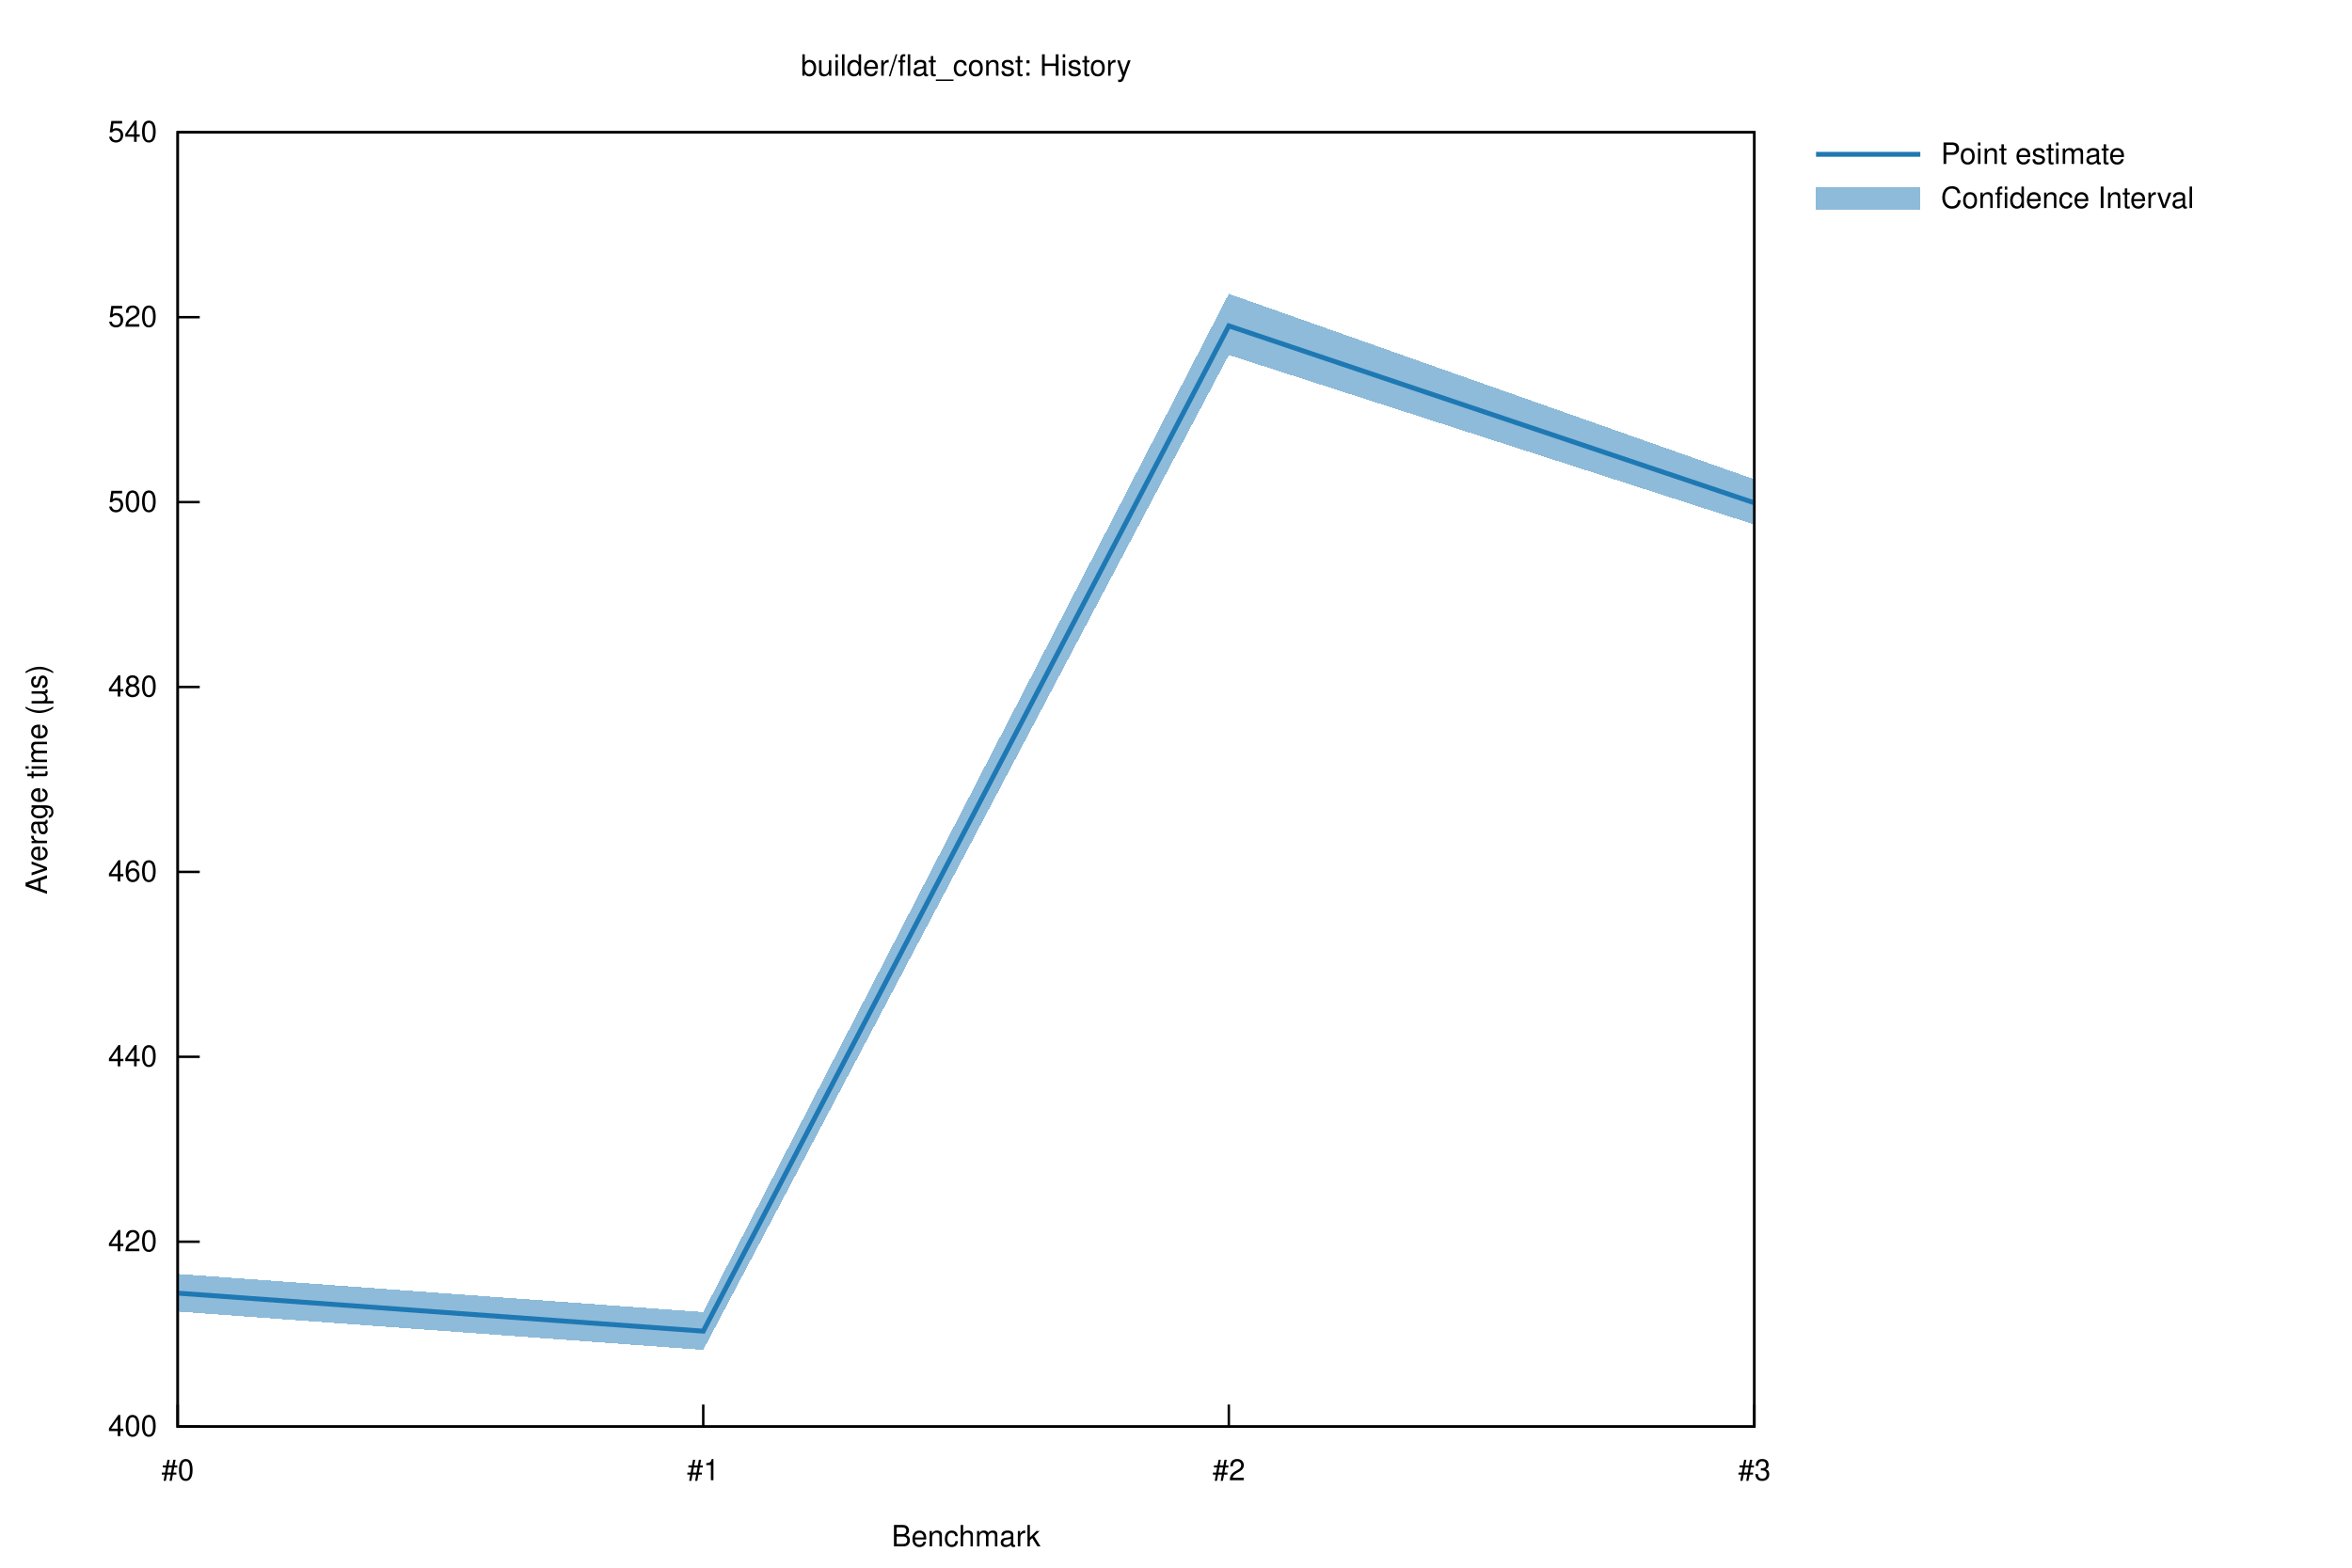
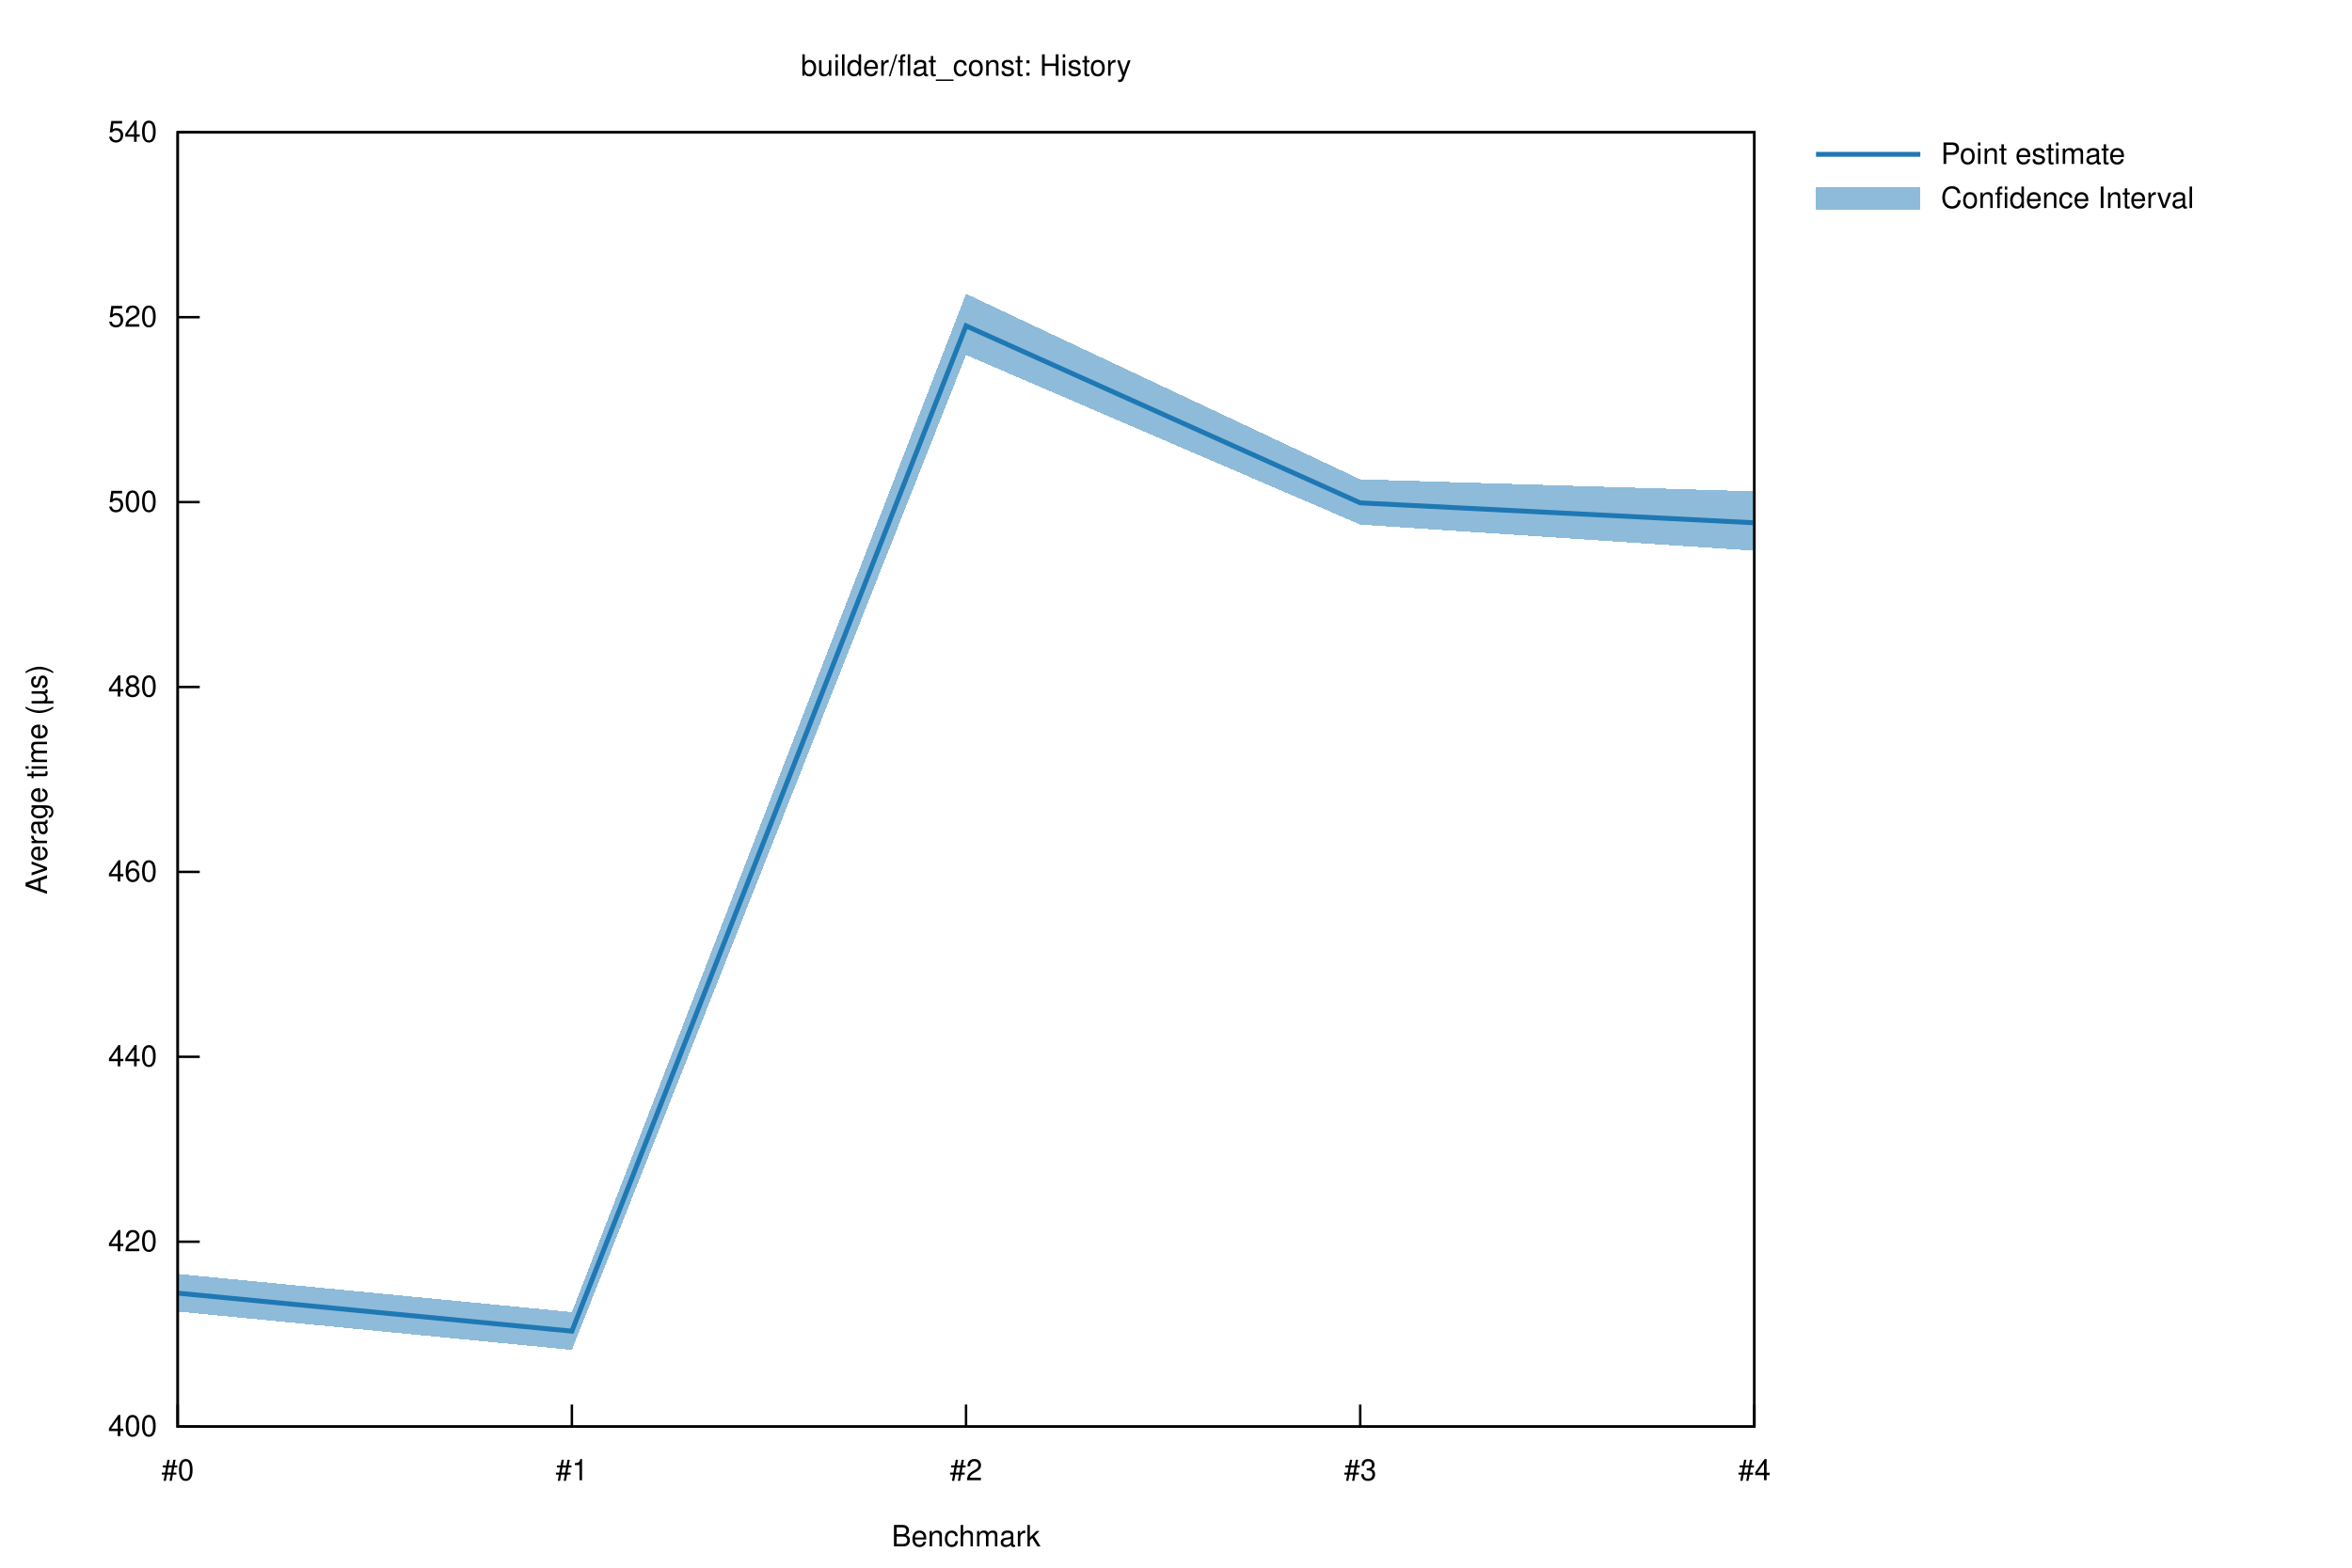
<svg xmlns="http://www.w3.org/2000/svg" xmlns:xlink="http://www.w3.org/1999/xlink" viewBox="0 0 960 640">
  <g id="gnuplot_canvas">
    <rect x="0" y="0" width="960" height="640" fill="none" />
    <defs>
      <circle id="gpDot" r="0.5" stroke-width="0.5" stroke="currentColor" />
      <path id="gpPt0" stroke-width="0.222" stroke="currentColor" d="M-1,0 h2 M0,-1 v2" />
      <path id="gpPt1" stroke-width="0.222" stroke="currentColor" d="M-1,-1 L1,1 M1,-1 L-1,1" />
      <path id="gpPt2" stroke-width="0.222" stroke="currentColor" d="M-1,0 L1,0 M0,-1 L0,1 M-1,-1 L1,1 M-1,1 L1,-1" />
      <rect id="gpPt3" stroke-width="0.222" stroke="currentColor" x="-1" y="-1" width="2" height="2" />
      <rect id="gpPt4" stroke-width="0.222" stroke="currentColor" fill="currentColor" x="-1" y="-1" width="2" height="2" />
      <circle id="gpPt5" stroke-width="0.222" stroke="currentColor" cx="0" cy="0" r="1" />
      <use xlink:href="#gpPt5" id="gpPt6" fill="currentColor" stroke="none" />
      <path id="gpPt7" stroke-width="0.222" stroke="currentColor" d="M0,-1.33 L-1.33,0.67 L1.33,0.67 z" />
      <use xlink:href="#gpPt7" id="gpPt8" fill="currentColor" stroke="none" />
      <use xlink:href="#gpPt7" id="gpPt9" stroke="currentColor" transform="rotate(180)" />
      <use xlink:href="#gpPt9" id="gpPt10" fill="currentColor" stroke="none" />
      <use xlink:href="#gpPt3" id="gpPt11" stroke="currentColor" transform="rotate(45)" />
      <use xlink:href="#gpPt11" id="gpPt12" fill="currentColor" stroke="none" />
      <path id="gpPt13" stroke-width="0.222" stroke="currentColor" d="M0,1.330 L1.265,0.411 L0.782,-1.067 L-0.782,-1.076 L-1.265,0.411 z" />
      <use xlink:href="#gpPt13" id="gpPt14" fill="currentColor" stroke="none" />
      <filter id="textbox" filterUnits="objectBoundingBox" x="0" y="0" height="1" width="1">
        <feFlood flood-color="white" flood-opacity="1" result="bgnd" />
        <feComposite in="SourceGraphic" in2="bgnd" operator="atop" />
      </filter>
      <filter id="greybox" filterUnits="objectBoundingBox" x="0" y="0" height="1" width="1">
        <feFlood flood-color="lightgrey" flood-opacity="1" result="grey" />
        <feComposite in="SourceGraphic" in2="grey" operator="atop" />
      </filter>
    </defs>
    <g fill="none" color="white" stroke="currentColor" stroke-width="1.00" stroke-linecap="butt" stroke-linejoin="miter">
</g>
    <g fill="none" color="black" stroke="currentColor" stroke-width="1.00" stroke-linecap="butt" stroke-linejoin="miter">
      <path stroke="black" d="M72.53,582.40 L81.53,582.40  " />
      <g transform="translate(64.14,586.30)" stroke="none" fill="black" font-family="Helvetica" font-size="12.00" text-anchor="end">
        <text>
          <tspan font-family="Helvetica"> 400</tspan>
        </text>
      </g>
    </g>
    <g fill="none" color="black" stroke="currentColor" stroke-width="1.00" stroke-linecap="butt" stroke-linejoin="miter">
      <path stroke="black" d="M72.53,506.92 L81.53,506.92  " />
      <g transform="translate(64.14,510.82)" stroke="none" fill="black" font-family="Helvetica" font-size="12.00" text-anchor="end">
        <text>
          <tspan font-family="Helvetica"> 420</tspan>
        </text>
      </g>
    </g>
    <g fill="none" color="black" stroke="currentColor" stroke-width="1.00" stroke-linecap="butt" stroke-linejoin="miter">
      <path stroke="black" d="M72.53,431.43 L81.53,431.43  " />
      <g transform="translate(64.14,435.33)" stroke="none" fill="black" font-family="Helvetica" font-size="12.00" text-anchor="end">
        <text>
          <tspan font-family="Helvetica"> 440</tspan>
        </text>
      </g>
    </g>
    <g fill="none" color="black" stroke="currentColor" stroke-width="1.00" stroke-linecap="butt" stroke-linejoin="miter">
      <path stroke="black" d="M72.53,355.95 L81.53,355.95  " />
      <g transform="translate(64.14,359.85)" stroke="none" fill="black" font-family="Helvetica" font-size="12.00" text-anchor="end">
        <text>
          <tspan font-family="Helvetica"> 460</tspan>
        </text>
      </g>
    </g>
    <g fill="none" color="black" stroke="currentColor" stroke-width="1.00" stroke-linecap="butt" stroke-linejoin="miter">
      <path stroke="black" d="M72.53,280.46 L81.53,280.46  " />
      <g transform="translate(64.14,284.36)" stroke="none" fill="black" font-family="Helvetica" font-size="12.00" text-anchor="end">
        <text>
          <tspan font-family="Helvetica"> 480</tspan>
        </text>
      </g>
    </g>
    <g fill="none" color="black" stroke="currentColor" stroke-width="1.00" stroke-linecap="butt" stroke-linejoin="miter">
      <path stroke="black" d="M72.53,204.98 L81.53,204.98  " />
      <g transform="translate(64.14,208.88)" stroke="none" fill="black" font-family="Helvetica" font-size="12.00" text-anchor="end">
        <text>
          <tspan font-family="Helvetica"> 500</tspan>
        </text>
      </g>
    </g>
    <g fill="none" color="black" stroke="currentColor" stroke-width="1.00" stroke-linecap="butt" stroke-linejoin="miter">
      <path stroke="black" d="M72.53,129.49 L81.53,129.49  " />
      <g transform="translate(64.14,133.39)" stroke="none" fill="black" font-family="Helvetica" font-size="12.00" text-anchor="end">
        <text>
          <tspan font-family="Helvetica"> 520</tspan>
        </text>
      </g>
    </g>
    <g fill="none" color="black" stroke="currentColor" stroke-width="1.00" stroke-linecap="butt" stroke-linejoin="miter">
      <path stroke="black" d="M72.53,54.01 L81.53,54.01  " />
      <g transform="translate(64.14,57.91)" stroke="none" fill="black" font-family="Helvetica" font-size="12.00" text-anchor="end">
        <text>
          <tspan font-family="Helvetica"> 540</tspan>
        </text>
      </g>
    </g>
    <g fill="none" color="black" stroke="currentColor" stroke-width="1.00" stroke-linecap="butt" stroke-linejoin="miter">
      <path stroke="black" d="M72.53,582.40 L72.53,573.40  " />
      <g transform="translate(72.53,604.30)" stroke="none" fill="black" font-family="Helvetica" font-size="12.00" text-anchor="middle">
        <text>
          <tspan font-family="Helvetica">#0</tspan>
        </text>
      </g>
    </g>
    <g fill="none" color="black" stroke="currentColor" stroke-width="1.00" stroke-linecap="butt" stroke-linejoin="miter">
-       <path stroke="black" d="M287.04,582.40 L287.04,573.40  " />
-       <g transform="translate(287.04,604.30)" stroke="none" fill="black" font-family="Helvetica" font-size="12.00" text-anchor="middle">
+       <path stroke="black" d="M233.42,582.40 L233.42,573.40  " />
+       <g transform="translate(233.42,604.30)" stroke="none" fill="black" font-family="Helvetica" font-size="12.00" text-anchor="middle">
        <text>
          <tspan font-family="Helvetica">#1</tspan>
        </text>
      </g>
    </g>
    <g fill="none" color="black" stroke="currentColor" stroke-width="1.00" stroke-linecap="butt" stroke-linejoin="miter">
-       <path stroke="black" d="M501.56,582.40 L501.56,573.40  " />
-       <g transform="translate(501.56,604.30)" stroke="none" fill="black" font-family="Helvetica" font-size="12.00" text-anchor="middle">
+       <path stroke="black" d="M394.30,582.40 L394.30,573.40  " />
+       <g transform="translate(394.30,604.30)" stroke="none" fill="black" font-family="Helvetica" font-size="12.00" text-anchor="middle">
        <text>
          <tspan font-family="Helvetica">#2</tspan>
+         </text>
+       </g>
+     </g>
+     <g fill="none" color="black" stroke="currentColor" stroke-width="1.00" stroke-linecap="butt" stroke-linejoin="miter">
+       <path stroke="black" d="M555.19,582.40 L555.19,573.40  " />
+       <g transform="translate(555.19,604.30)" stroke="none" fill="black" font-family="Helvetica" font-size="12.00" text-anchor="middle">
+         <text>
+           <tspan font-family="Helvetica">#3</tspan>
        </text>
      </g>
    </g>
    <g fill="none" color="black" stroke="currentColor" stroke-width="1.00" stroke-linecap="butt" stroke-linejoin="miter">
      <path stroke="black" d="M716.07,582.40 L716.07,573.40  " />
      <g transform="translate(716.07,604.30)" stroke="none" fill="black" font-family="Helvetica" font-size="12.00" text-anchor="middle">
        <text>
-           <tspan font-family="Helvetica">#3</tspan>
+           <tspan font-family="Helvetica">#4</tspan>
        </text>
      </g>
    </g>
    <g fill="none" color="black" stroke="currentColor" stroke-width="1.00" stroke-linecap="butt" stroke-linejoin="miter">
</g>
    <g fill="none" color="black" stroke="currentColor" stroke-width="1.00" stroke-linecap="butt" stroke-linejoin="miter">
      <path stroke="black" d="M72.53,54.01 L72.53,582.40 L716.07,582.40 L716.07,54.01 L72.53,54.01 Z  " />
    </g>
    <g fill="none" color="black" stroke="currentColor" stroke-width="1.00" stroke-linecap="butt" stroke-linejoin="miter">
</g>
    <g id="gnuplot_plot_1">
      <g fill="none" color="white" stroke="black" stroke-width="2.00" stroke-linecap="butt" stroke-linejoin="miter">
</g>
      <g fill="none" color="black" stroke="currentColor" stroke-width="2.00" stroke-linecap="butt" stroke-linejoin="miter">
        <g transform="translate(792.19,66.91)" stroke="none" fill="black" font-family="Helvetica" font-size="12.00" text-anchor="start">
          <text>
            <tspan font-family="Helvetica">Point estimate</tspan>
          </text>
        </g>
      </g>
      <g fill="none" color="black" stroke="currentColor" stroke-width="2.00" stroke-linecap="butt" stroke-linejoin="miter">
-         <path stroke="rgb( 31, 120, 180)" d="M741.24,63.01 L783.80,63.01 M72.53,527.92 L287.04,543.44 L501.56,133.03 L716.07,205.29  " />
+         <path stroke="rgb( 31, 120, 180)" d="M741.24,63.01 L783.80,63.01 M72.53,527.92 L233.42,543.44 L394.30,133.03 L555.19,205.29 L716.07,213.43  " />
      </g>
    </g>
    <g id="gnuplot_plot_2">
      <g fill="none" color="white" stroke="rgb( 31, 120, 180)" stroke-width="1.00" stroke-linecap="butt" stroke-linejoin="miter">
</g>
      <g fill="none" color="black" stroke="currentColor" stroke-width="1.00" stroke-linecap="butt" stroke-linejoin="miter">
        <g transform="translate(792.19,84.91)" stroke="none" fill="black" font-family="Helvetica" font-size="12.00" text-anchor="start">
          <text>
            <tspan font-family="Helvetica">Confidence Interval</tspan>
          </text>
        </g>
      </g>
      <g fill="none" color="black" stroke="currentColor" stroke-width="1.00" stroke-linecap="butt" stroke-linejoin="miter">
        <g stroke="none" shape-rendering="crispEdges">
          <polygon fill="rgb( 31, 120, 180)" fill-opacity="0.5" points="741.24,85.51 783.80,85.51 783.80,76.51 741.24,76.51 " />
-           <polygon fill="rgb( 31, 120, 180)" fill-opacity="0.5" points="72.53,520.06 287.04,535.65 501.56,119.94 716.07,195.68 716.07,214.15 501.56,144.93 287.04,551.09 72.53,535.43 " />
+           <polygon fill="rgb( 31, 120, 180)" fill-opacity="0.5" points="72.53,520.06 233.42,535.65 394.30,119.94 555.19,195.68 716.07,200.59 716.07,224.83 555.19,214.15 394.30,144.93 233.42,551.09 72.53,535.43 " />
        </g>
      </g>
    </g>
    <g fill="none" color="white" stroke="rgb( 31, 120, 180)" stroke-width="2.00" stroke-linecap="butt" stroke-linejoin="miter">
</g>
    <g fill="none" color="black" stroke="currentColor" stroke-width="2.00" stroke-linecap="butt" stroke-linejoin="miter">
</g>
    <g fill="none" color="black" stroke="black" stroke-width="1.00" stroke-linecap="butt" stroke-linejoin="miter">
</g>
    <g fill="none" color="black" stroke="currentColor" stroke-width="1.00" stroke-linecap="butt" stroke-linejoin="miter">
      <path stroke="black" d="M72.53,54.01 L72.53,582.40 L716.07,582.40 L716.07,54.01 L72.53,54.01 Z  " />
      <g transform="translate(19.18,318.21) rotate(270.00)" stroke="none" fill="black" font-family="Helvetica" font-size="12.00" text-anchor="middle">
        <text>
          <tspan font-family="Helvetica">Average time (µs)</tspan>
        </text>
      </g>
    </g>
    <g fill="none" color="black" stroke="currentColor" stroke-width="1.00" stroke-linecap="butt" stroke-linejoin="miter">
      <g transform="translate(394.30,631.30)" stroke="none" fill="black" font-family="Helvetica" font-size="12.00" text-anchor="middle">
        <text>
          <tspan font-family="Helvetica">Benchmark</tspan>
        </text>
      </g>
    </g>
    <g fill="none" color="black" stroke="currentColor" stroke-width="1.00" stroke-linecap="butt" stroke-linejoin="miter">
</g>
    <g fill="none" color="black" stroke="currentColor" stroke-width="1.00" stroke-linecap="butt" stroke-linejoin="miter">
      <g transform="translate(394.30,30.91)" stroke="none" fill="black" font-family="Helvetica" font-size="12.00" text-anchor="middle">
        <text>
          <tspan font-family="Helvetica">builder/flat_const: History</tspan>
        </text>
      </g>
    </g>
    <g fill="none" color="black" stroke="currentColor" stroke-width="1.00" stroke-linecap="butt" stroke-linejoin="miter">
</g>
  </g>
</svg>
